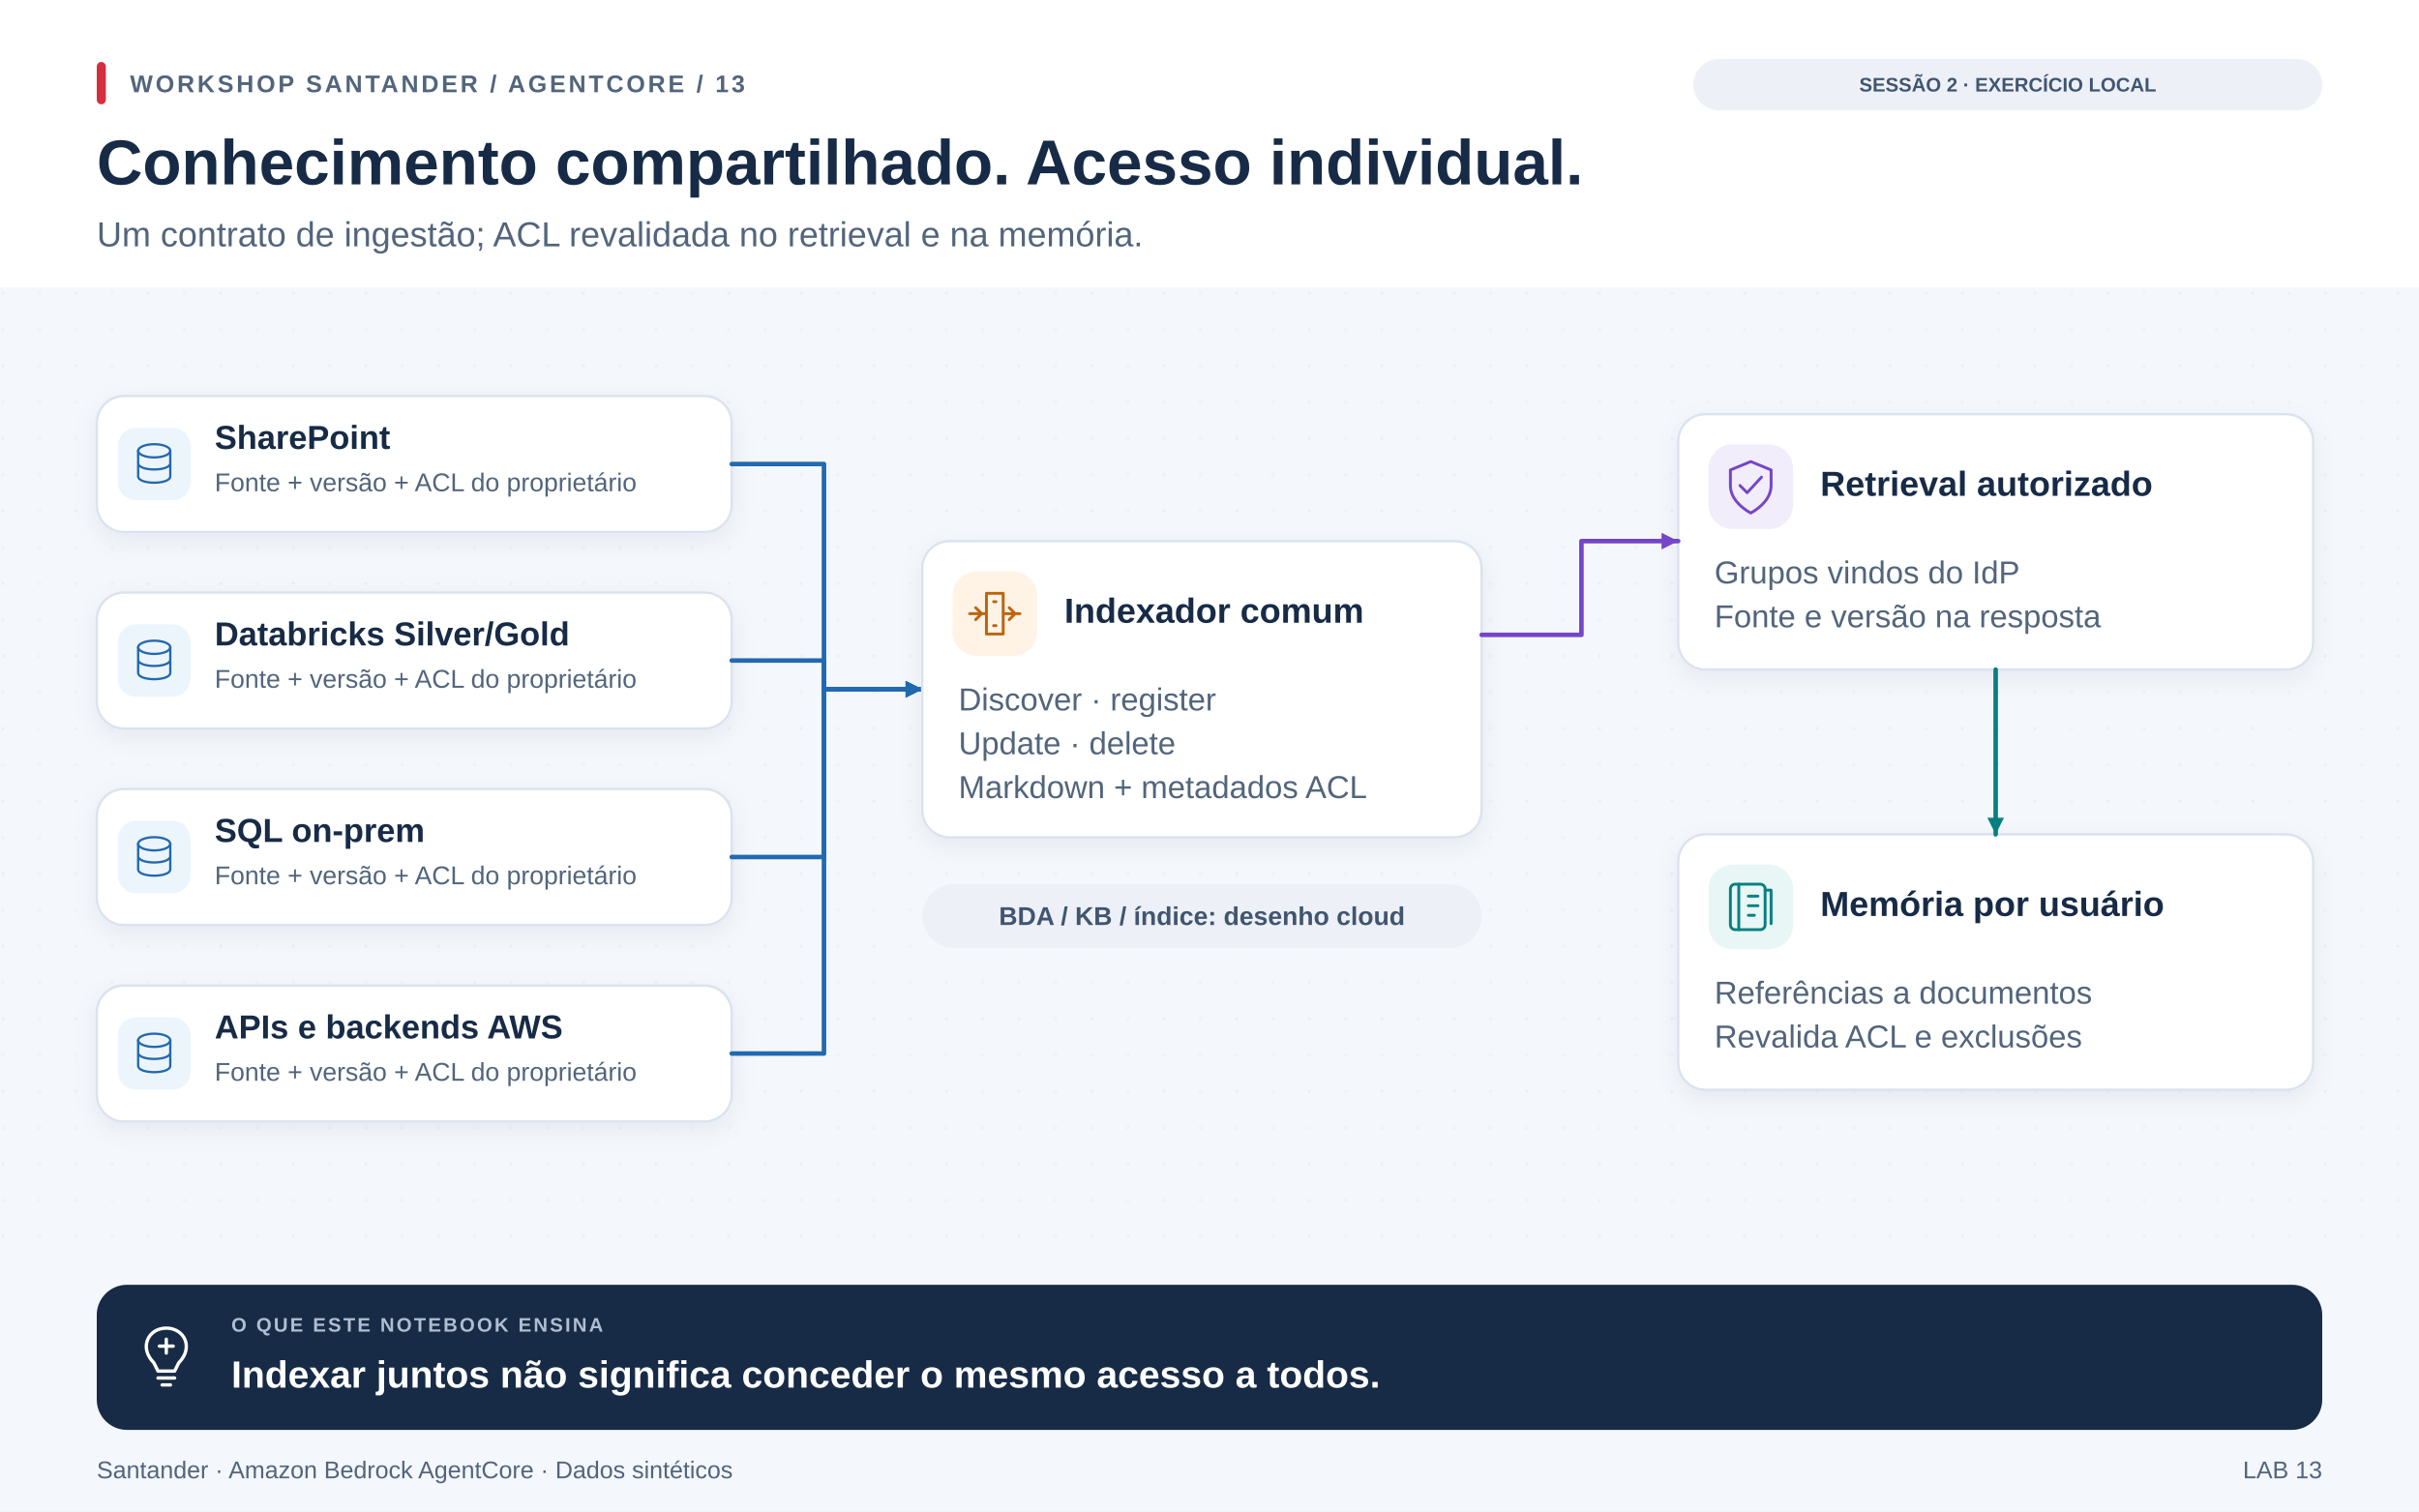
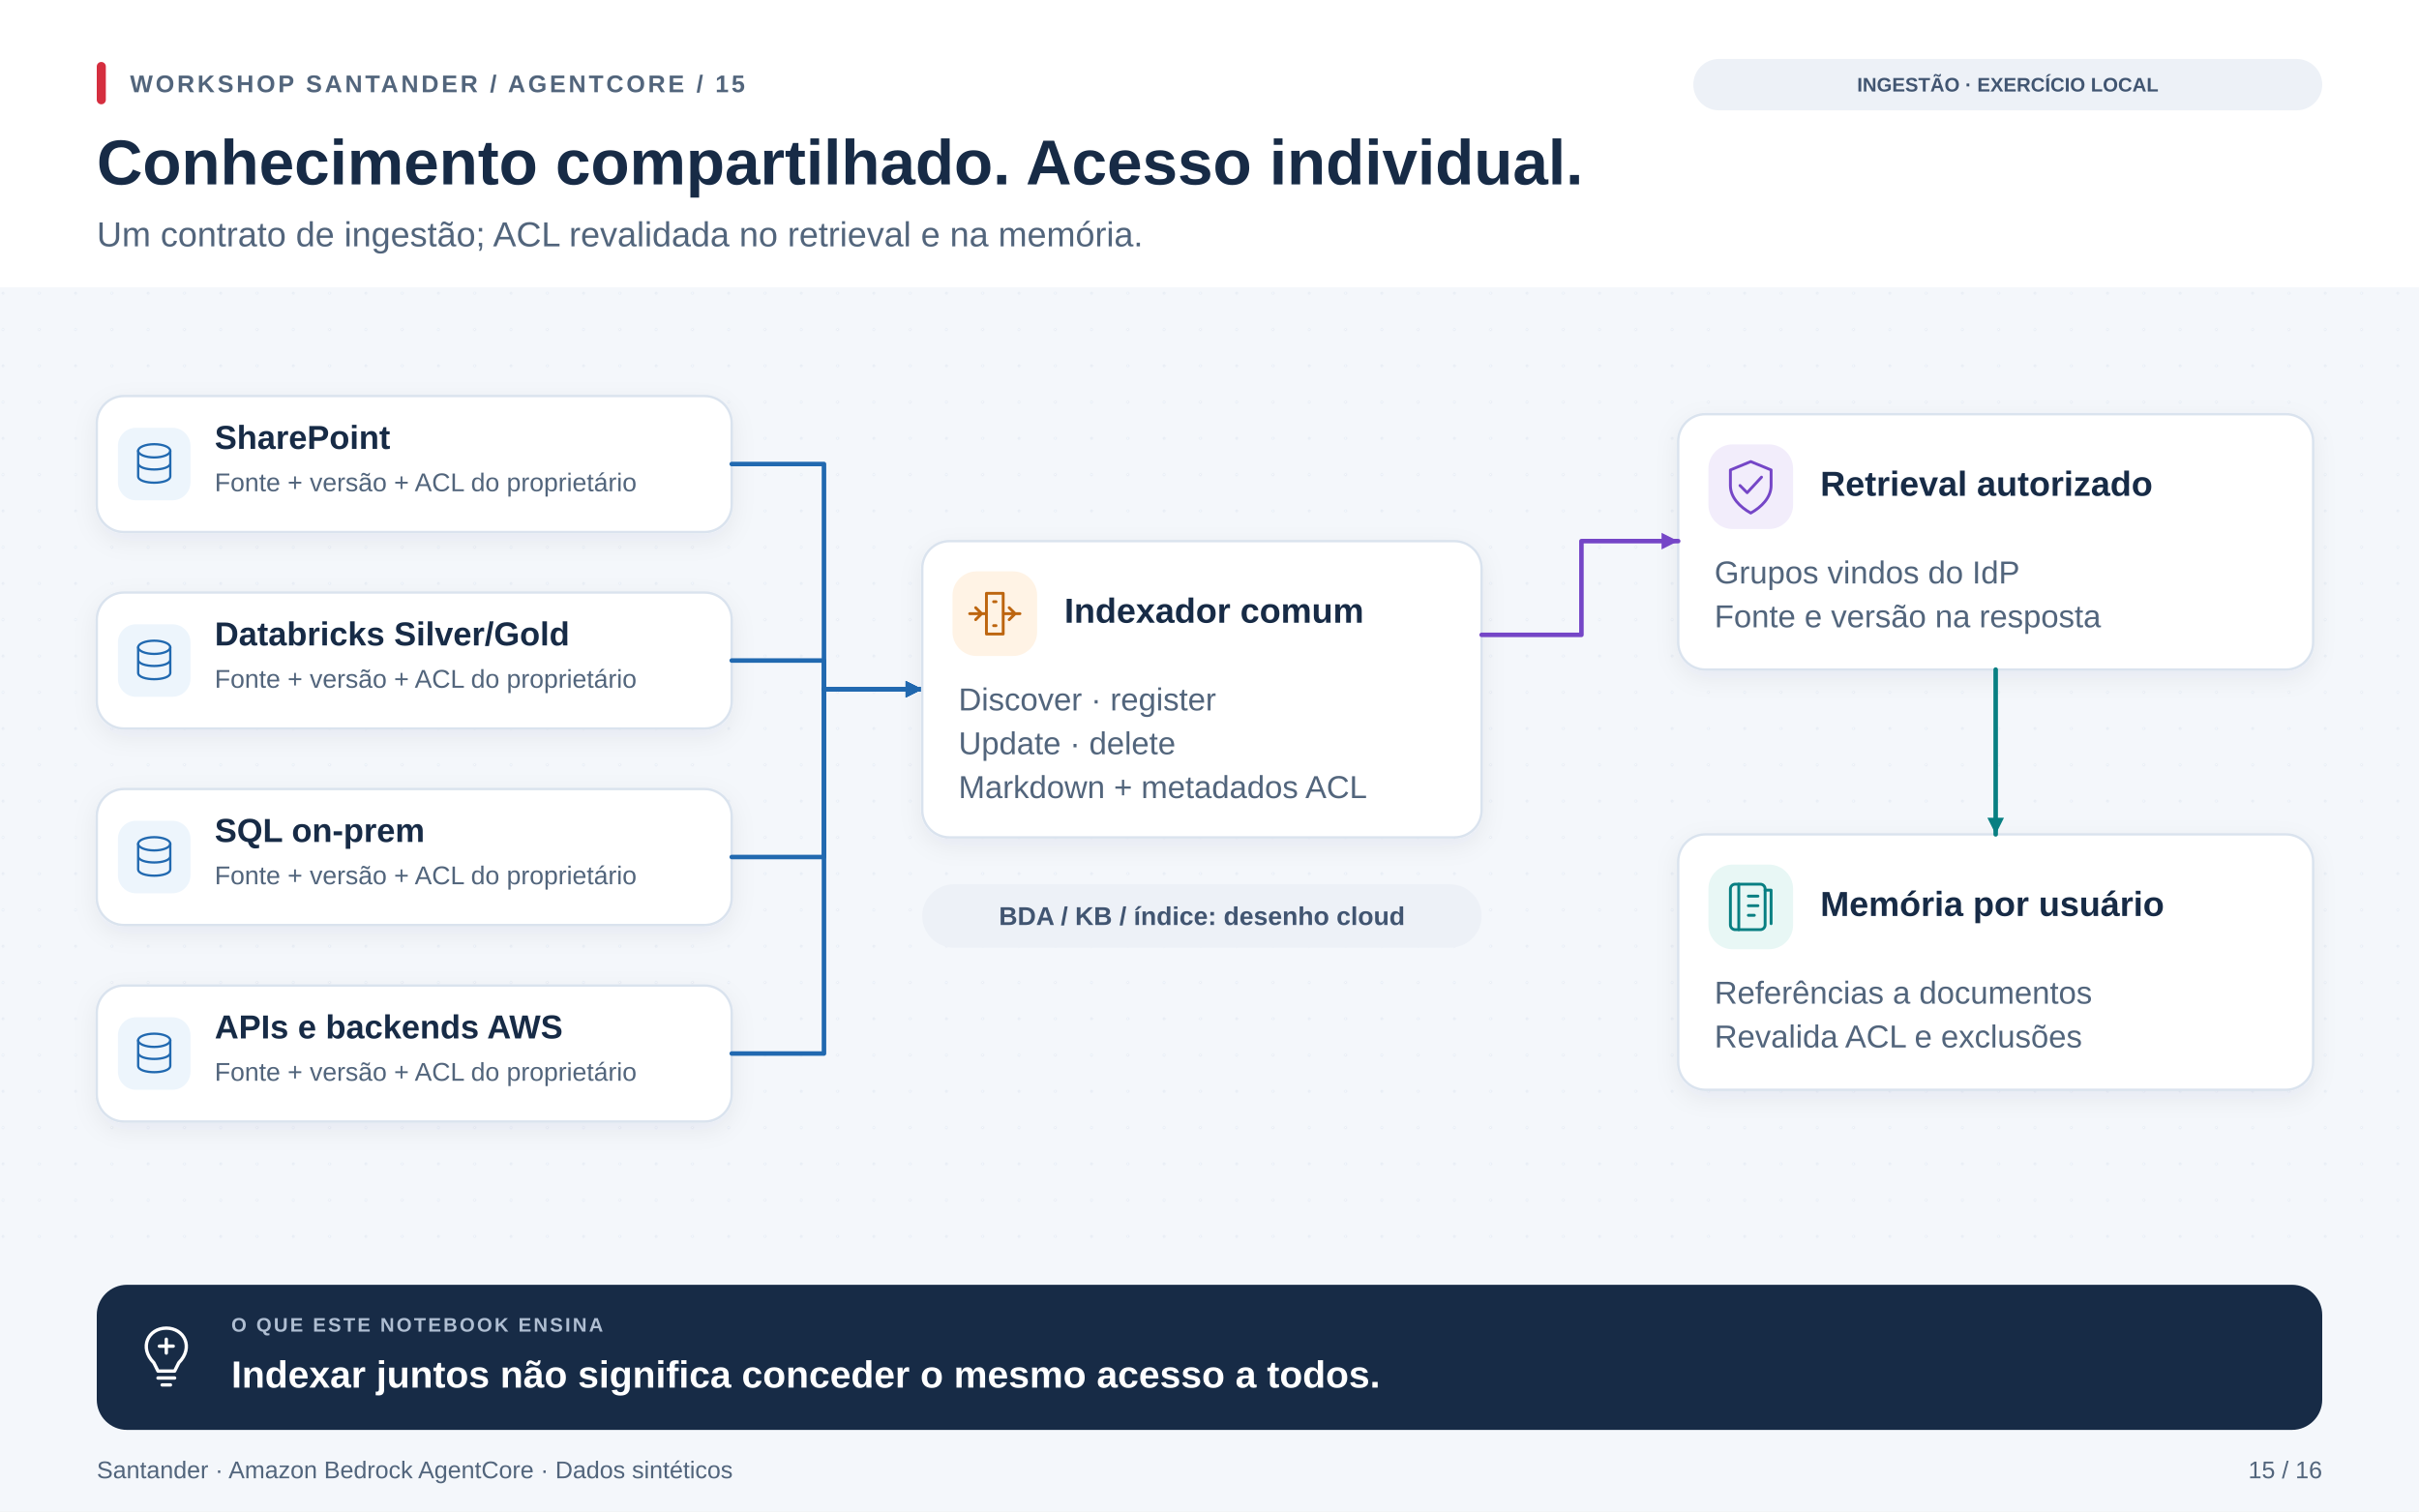
<svg xmlns="http://www.w3.org/2000/svg" width="1600" height="1000" viewBox="0 0 1600 1000" role="img" aria-labelledby="title desc">
  <defs>
    <filter id="shadow" x="-20%" y="-20%" width="140%" height="150%">
      <feDropShadow dx="0" dy="5" stdDeviation="8" flood-color="#172B46" flood-opacity=".06" />
    </filter>
    <pattern id="dots" width="24" height="24" patternUnits="userSpaceOnUse">
      <circle cx="2" cy="2" r="1" fill="#DDE5EF" />
    </pattern>
  </defs>
  <rect x="0" y="0" width="1600" height="1000" rx="0" fill="#F4F7FB" />
  <rect x="0" y="190" width="1600" height="650" fill="url(#dots)" opacity=".5" />
  <rect x="0" y="0" width="1600" height="190" rx="0" fill="#FFFFFF" />
  <rect x="64" y="41" width="6" height="28" rx="3" fill="#D52E3F" />
  <text class="" x="86" y="61" fill="#52657C" font-family="Arial,Helvetica,sans-serif" font-size="16" font-weight="700" text-anchor="start" letter-spacing="1.8">
-     <tspan x="86" dy="0">WORKSHOP SANTANDER  /  AGENTCORE  /  13</tspan>
+     <tspan x="86" dy="0">WORKSHOP SANTANDER  /  AGENTCORE  /  15</tspan>
  </text>
  <text class="" x="64" y="122" fill="#172B46" font-family="Arial,Helvetica,sans-serif" font-size="42" font-weight="700" text-anchor="start">
    <tspan x="64" dy="0">Conhecimento compartilhado. Acesso individual.</tspan>
  </text>
  <text class="" x="64" y="163" fill="#52657C" font-family="Arial,Helvetica,sans-serif" font-size="23" font-weight="400" text-anchor="start">
    <tspan x="64" dy="0">Um contrato de ingestão; ACL revalidada no retrieval e na memória.</tspan>
  </text>
  <rect x="1120" y="39" width="416" height="34" rx="17.0" fill="#EDF1F7" />
  <text class="" x="1328.0" y="60.55" fill="#415571" font-family="Arial,Helvetica,sans-serif" font-size="13" font-weight="700" text-anchor="middle">
-     <tspan x="1328.0" dy="0">SESSÃO 2 · EXERCÍCIO LOCAL</tspan>
+     <tspan x="1328.0" dy="0">INGESTÃO · EXERCÍCIO LOCAL</tspan>
  </text>
  <rect x="64" y="850" width="1472" height="96" rx="20" fill="#172B46" />
  <g transform="translate(88 875) scale(0.9166667)" fill="none" stroke="#FFFFFF" stroke-width="2.4" stroke-linecap="round" stroke-linejoin="round" aria-hidden="true">
    <path d="M15 29c-11-11-4-25 9-25s20 14 9 25l-3 6H18zM18 40h12m-9 5h6M24 12v10m-5-5h10" />
  </g>
  <text class="" x="153" y="881" fill="#AFBED2" font-family="Arial,Helvetica,sans-serif" font-size="13" font-weight="700" text-anchor="start" letter-spacing="1.4">
    <tspan x="153" dy="0">O QUE ESTE NOTEBOOK ENSINA</tspan>
  </text>
  <text class="" x="153" y="918" fill="#FFFFFF" font-family="Arial,Helvetica,sans-serif" font-size="25" font-weight="600" text-anchor="start">
    <tspan x="153" dy="0">Indexar juntos não significa conceder o mesmo acesso a todos.</tspan>
  </text>
  <text class="" x="64" y="978" fill="#52657C" font-family="Arial,Helvetica,sans-serif" font-size="16" font-weight="400" text-anchor="start">
    <tspan x="64" dy="0">Santander  ·  Amazon Bedrock AgentCore  ·  Dados sintéticos</tspan>
  </text>
  <text class="" x="1536" y="978" fill="#52657C" font-family="Arial,Helvetica,sans-serif" font-size="16" font-weight="400" text-anchor="end">
-     <tspan x="1536" dy="0">LAB 13</tspan>
+     <tspan x="1536" dy="0">15 / 16</tspan>
  </text>
  <rect x="64" y="262" width="420" height="90" rx="18" fill="#FFFFFF" stroke="#DAE3EE" stroke-width="1.6" filter="url(#shadow)" />
  <rect x="78" y="283" width="48" height="48" rx="12" fill="#EDF5FC" />
  <g transform="translate(87 292) scale(0.625)" fill="none" stroke="#2169B0" stroke-width="2.4" stroke-linecap="round" stroke-linejoin="round" aria-hidden="true">
    <ellipse cx="24" cy="10" rx="17" ry="7" />
    <path d="M7 10v27c0 9 34 9 34 0V10M7 23c0 9 34 9 34 0" />
  </g>
  <text class="" x="142" y="297" fill="#172B46" font-family="Arial,Helvetica,sans-serif" font-size="22" font-weight="700" text-anchor="start">
    <tspan x="142" dy="0">SharePoint</tspan>
  </text>
  <text class="" x="142" y="325" fill="#52657C" font-family="Arial,Helvetica,sans-serif" font-size="17" font-weight="400" text-anchor="start">
    <tspan x="142" dy="0">Fonte + versão + ACL do proprietário</tspan>
  </text>
  <path d="M 484 307 L 545 307 L 545 456 L 610 456" stroke="#2169B0" fill="none" stroke-width="3" stroke-linejoin="round" stroke-linecap="round" />
  <polygon points="610,456 599.0,461.5 599.0,450.5" fill="#2169B0" />
  <rect x="64" y="392" width="420" height="90" rx="18" fill="#FFFFFF" stroke="#DAE3EE" stroke-width="1.6" filter="url(#shadow)" />
  <rect x="78" y="413" width="48" height="48" rx="12" fill="#EDF5FC" />
  <g transform="translate(87 422) scale(0.625)" fill="none" stroke="#2169B0" stroke-width="2.4" stroke-linecap="round" stroke-linejoin="round" aria-hidden="true">
    <ellipse cx="24" cy="10" rx="17" ry="7" />
    <path d="M7 10v27c0 9 34 9 34 0V10M7 23c0 9 34 9 34 0" />
  </g>
  <text class="" x="142" y="427" fill="#172B46" font-family="Arial,Helvetica,sans-serif" font-size="22" font-weight="700" text-anchor="start">
    <tspan x="142" dy="0">Databricks Silver/Gold</tspan>
  </text>
  <text class="" x="142" y="455" fill="#52657C" font-family="Arial,Helvetica,sans-serif" font-size="17" font-weight="400" text-anchor="start">
    <tspan x="142" dy="0">Fonte + versão + ACL do proprietário</tspan>
  </text>
  <path d="M 484 437 L 545 437 L 545 456 L 610 456" stroke="#2169B0" fill="none" stroke-width="3" stroke-linejoin="round" stroke-linecap="round" />
  <polygon points="610,456 599.0,461.5 599.0,450.5" fill="#2169B0" />
  <rect x="64" y="522" width="420" height="90" rx="18" fill="#FFFFFF" stroke="#DAE3EE" stroke-width="1.6" filter="url(#shadow)" />
  <rect x="78" y="543" width="48" height="48" rx="12" fill="#EDF5FC" />
  <g transform="translate(87 552) scale(0.625)" fill="none" stroke="#2169B0" stroke-width="2.4" stroke-linecap="round" stroke-linejoin="round" aria-hidden="true">
    <ellipse cx="24" cy="10" rx="17" ry="7" />
    <path d="M7 10v27c0 9 34 9 34 0V10M7 23c0 9 34 9 34 0" />
  </g>
  <text class="" x="142" y="557" fill="#172B46" font-family="Arial,Helvetica,sans-serif" font-size="22" font-weight="700" text-anchor="start">
    <tspan x="142" dy="0">SQL on-prem</tspan>
  </text>
  <text class="" x="142" y="585" fill="#52657C" font-family="Arial,Helvetica,sans-serif" font-size="17" font-weight="400" text-anchor="start">
    <tspan x="142" dy="0">Fonte + versão + ACL do proprietário</tspan>
  </text>
  <path d="M 484 567 L 545 567 L 545 456 L 610 456" stroke="#2169B0" fill="none" stroke-width="3" stroke-linejoin="round" stroke-linecap="round" />
  <polygon points="610,456 599.0,461.5 599.0,450.5" fill="#2169B0" />
  <rect x="64" y="652" width="420" height="90" rx="18" fill="#FFFFFF" stroke="#DAE3EE" stroke-width="1.6" filter="url(#shadow)" />
  <rect x="78" y="673" width="48" height="48" rx="12" fill="#EDF5FC" />
  <g transform="translate(87 682) scale(0.625)" fill="none" stroke="#2169B0" stroke-width="2.4" stroke-linecap="round" stroke-linejoin="round" aria-hidden="true">
    <ellipse cx="24" cy="10" rx="17" ry="7" />
    <path d="M7 10v27c0 9 34 9 34 0V10M7 23c0 9 34 9 34 0" />
  </g>
  <text class="" x="142" y="687" fill="#172B46" font-family="Arial,Helvetica,sans-serif" font-size="22" font-weight="700" text-anchor="start">
    <tspan x="142" dy="0">APIs e backends AWS</tspan>
  </text>
  <text class="" x="142" y="715" fill="#52657C" font-family="Arial,Helvetica,sans-serif" font-size="17" font-weight="400" text-anchor="start">
    <tspan x="142" dy="0">Fonte + versão + ACL do proprietário</tspan>
  </text>
  <path d="M 484 697 L 545 697 L 545 456 L 610 456" stroke="#2169B0" fill="none" stroke-width="3" stroke-linejoin="round" stroke-linecap="round" />
  <polygon points="610,456 599.0,461.5 599.0,450.5" fill="#2169B0" />
  <g class="node" data-x="610" data-y="358" data-w="370" data-h="196">
    <rect x="610" y="358" width="370" height="196" rx="18" fill="#FFFFFF" stroke="#DAE3EE" stroke-width="1.6" filter="url(#shadow)" />
    <rect x="630" y="378" width="56" height="56" rx="16" fill="#FFF3E5" />
    <g transform="translate(639 387) scale(0.7916667)" fill="none" stroke="#BD650F" stroke-width="2.4" stroke-linecap="round" stroke-linejoin="round" aria-hidden="true">
      <path d="M17 7h14v34H17zM3 24h14m14 0h14M8 19l5 5-5 5m28-10 5 5-5 5" />
      <path d="M23 14h2m-2 20h2" />
    </g>
    <text class="node-text" x="704" y="412" fill="#172B46" font-family="Arial,Helvetica,sans-serif" font-size="23" font-weight="700" text-anchor="start">
      <tspan x="704" dy="0">Indexador comum</tspan>
    </text>
    <text class="node-text" x="634" y="470" fill="#52657C" font-family="Arial,Helvetica,sans-serif" font-size="21" font-weight="400" text-anchor="start">
      <tspan x="634" dy="0">Discover · register</tspan>
      <tspan x="634" dy="29.0">Update · delete</tspan>
      <tspan x="634" dy="29.0">Markdown + metadados ACL</tspan>
    </text>
  </g>
  <rect x="610" y="585" width="370" height="42" rx="21.0" fill="#EDF1F7" />
  <text class="" x="795.0" y="611.95" fill="#415571" font-family="Arial,Helvetica,sans-serif" font-size="17" font-weight="700" text-anchor="middle">
    <tspan x="795.0" dy="0">BDA / KB / índice: desenho cloud</tspan>
  </text>
  <g class="node" data-x="1110" data-y="274" data-w="420" data-h="169">
    <rect x="1110" y="274" width="420" height="169" rx="18" fill="#FFFFFF" stroke="#DAE3EE" stroke-width="1.6" filter="url(#shadow)" />
    <rect x="1130" y="294" width="56" height="56" rx="16" fill="#F2EDFB" />
    <g transform="translate(1139 303) scale(0.7916667)" fill="none" stroke="#7546C7" stroke-width="2.4" stroke-linecap="round" stroke-linejoin="round" aria-hidden="true">
      <path d="M24 3l17 7v13c0 10-8 18-17 23C15 41 7 33 7 23V10z" />
      <path d="M15 23l6 6 12-13" />
    </g>
    <text class="node-text" x="1204" y="328" fill="#172B46" font-family="Arial,Helvetica,sans-serif" font-size="23" font-weight="700" text-anchor="start">
      <tspan x="1204" dy="0">Retrieval autorizado</tspan>
    </text>
    <text class="node-text" x="1134" y="386" fill="#52657C" font-family="Arial,Helvetica,sans-serif" font-size="21" font-weight="400" text-anchor="start">
      <tspan x="1134" dy="0">Grupos vindos do IdP</tspan>
      <tspan x="1134" dy="29.0">Fonte e versão na resposta</tspan>
    </text>
  </g>
  <g class="node" data-x="1110" data-y="552" data-w="420" data-h="169">
    <rect x="1110" y="552" width="420" height="169" rx="18" fill="#FFFFFF" stroke="#DAE3EE" stroke-width="1.6" filter="url(#shadow)" />
    <rect x="1130" y="572" width="56" height="56" rx="16" fill="#E8F7F5" />
    <g transform="translate(1139 581) scale(0.7916667)" fill="none" stroke="#087F82" stroke-width="2.4" stroke-linecap="round" stroke-linejoin="round" aria-hidden="true">
      <rect x="7" y="5" width="29" height="38" rx="4" />
      <path d="M14 5v38m8-28h8m-8 8h8m-8 8h5M36 10h5v28" />
    </g>
    <text class="node-text" x="1204" y="606" fill="#172B46" font-family="Arial,Helvetica,sans-serif" font-size="23" font-weight="700" text-anchor="start">
      <tspan x="1204" dy="0">Memória por usuário</tspan>
    </text>
    <text class="node-text" x="1134" y="664" fill="#52657C" font-family="Arial,Helvetica,sans-serif" font-size="21" font-weight="400" text-anchor="start">
      <tspan x="1134" dy="0">Referências a documentos</tspan>
      <tspan x="1134" dy="29.0">Revalida ACL e exclusões</tspan>
    </text>
  </g>
  <path d="M 980 420 L 1046 420 L 1046 358 L 1110 358" stroke="#7546C7" fill="none" stroke-width="3" stroke-linejoin="round" stroke-linecap="round" />
  <polygon points="1110,358 1099.0,363.5 1099.0,352.5" fill="#7546C7" />
  <path d="M 1320 443 L 1320 552" stroke="#087F82" fill="none" stroke-width="3" stroke-linejoin="round" stroke-linecap="round" />
  <polygon points="1320,552 1314.5,541.0 1325.5,541.0" fill="#087F82" />
</svg>
